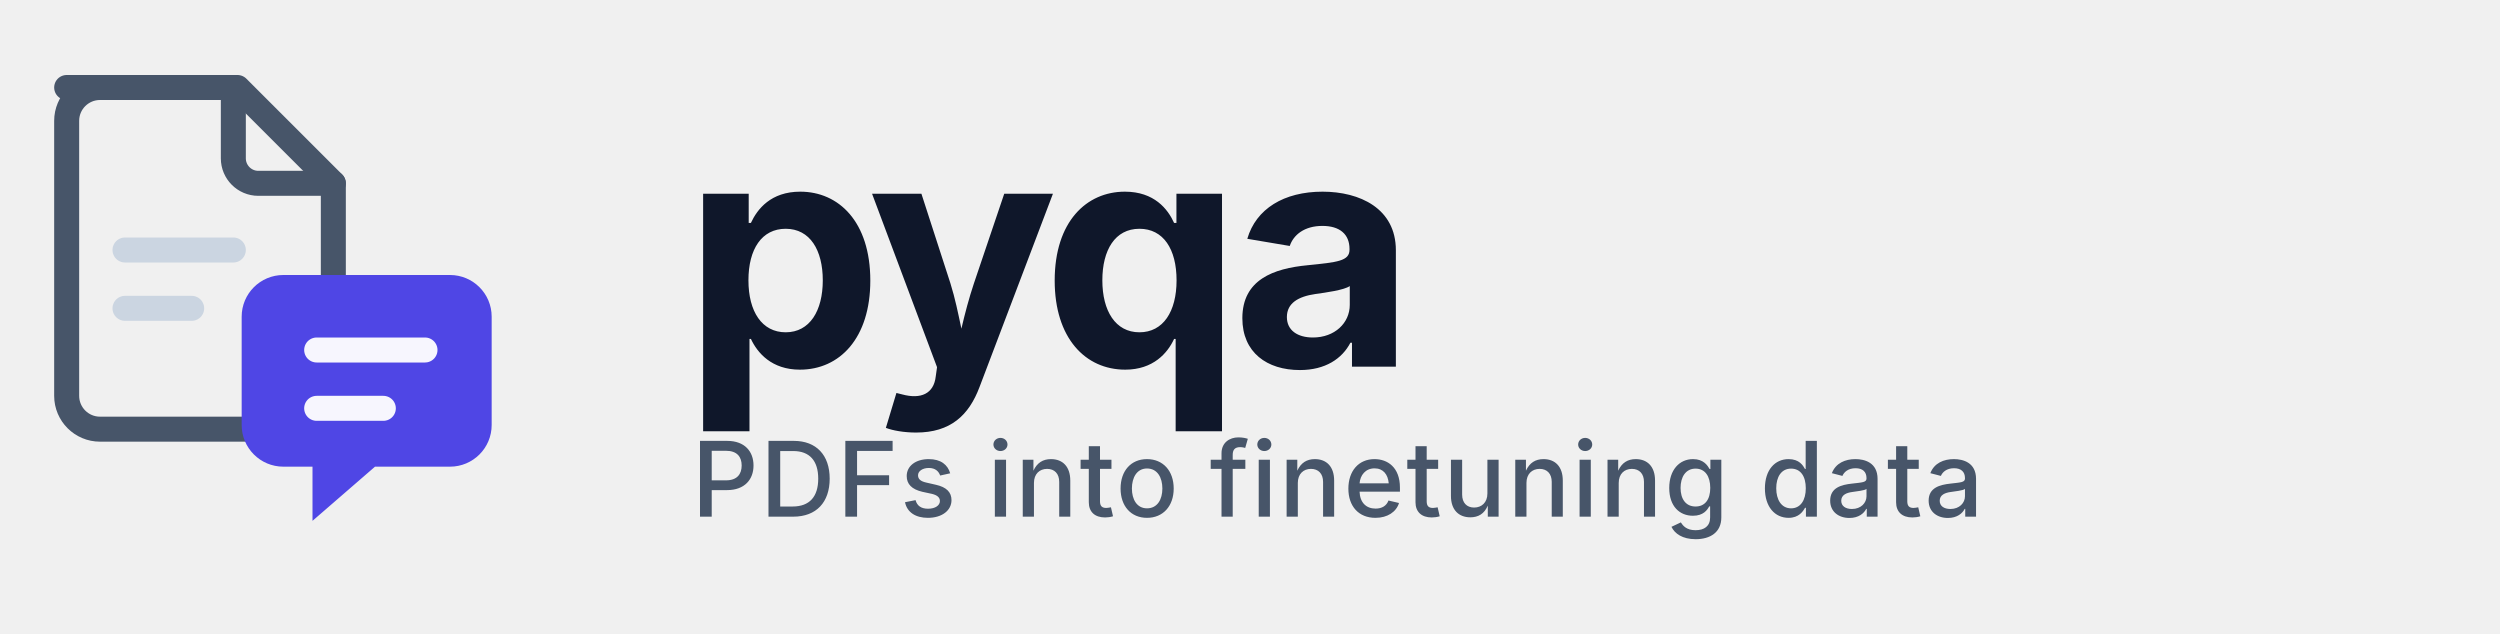
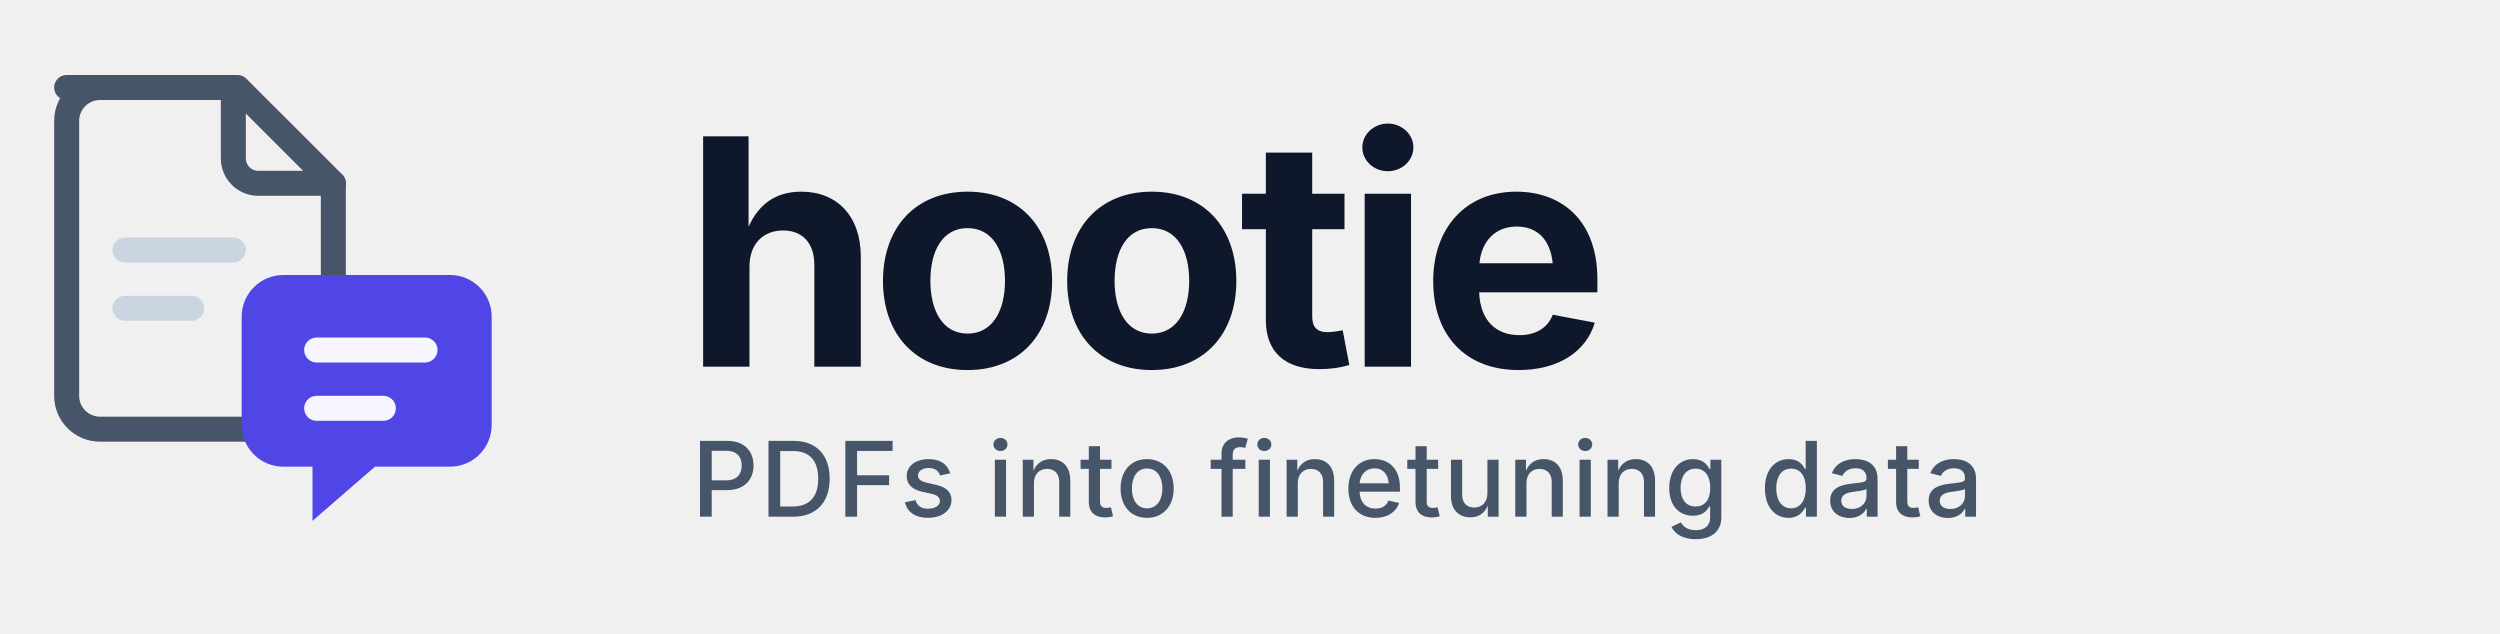
- <svg xmlns="http://www.w3.org/2000/svg" viewBox="0 0 300 76" width="300" height="76" role="img" aria-label="pyqa">
+ <svg xmlns="http://www.w3.org/2000/svg" viewBox="0 0 300 76" width="300" height="76" role="img" aria-label="hootie">
  <g transform="translate(2 6) scale(1)">
    <path d="M6 4.5h20.5L38 16v25.5a4 4 0 0 1-4 4H10a4 4 0 0 1-4-4V8.5a4 4 0 0 1 4-4z" fill="none" stroke="#475569" stroke-width="3" stroke-linejoin="round" />
    <path d="M26 4.5V13a3 3 0 0 0 3 3h9" fill="none" stroke="#475569" stroke-width="3" stroke-linejoin="round" stroke-linecap="round" />
    <g stroke="#CBD5E1" stroke-width="3" stroke-linecap="round">
      <path d="M13 24h13" />
      <path d="M13 31h8" />
    </g>
    <path d="M32 27h20a5 5 0 0 1 5 5v13a5 5 0 0 1-5 5H43l-7.5 6.5V50h-3.5a5 5 0 0 1-5-5V32a5 5 0 0 1 5-5z" fill="#4F46E5" />
    <g stroke="#FFFFFF" stroke-width="3" stroke-linecap="round" opacity="0.95">
      <path d="M36 36h13" />
      <path d="M36 43h8" />
    </g>
  </g>
-   <text x="82" y="44" font-family="ui-sans-serif,-apple-system,BlinkMacSystemFont,'Segoe UI',Inter,Helvetica,Arial,sans-serif" font-size="38" font-weight="700" letter-spacing="-1.2" fill="#0F172A">pyqa</text>
+   <text x="82" y="44" font-family="ui-sans-serif,-apple-system,BlinkMacSystemFont,'Segoe UI',Inter,Helvetica,Arial,sans-serif" font-size="38" font-weight="700" letter-spacing="-1.2" fill="#0F172A">hootie</text>
  <text x="83" y="62" font-family="ui-sans-serif,-apple-system,BlinkMacSystemFont,'Segoe UI',Inter,Helvetica,Arial,sans-serif" font-size="12.5" font-weight="500" letter-spacing="0.2" fill="#475569">PDFs into finetuning data</text>
</svg>
